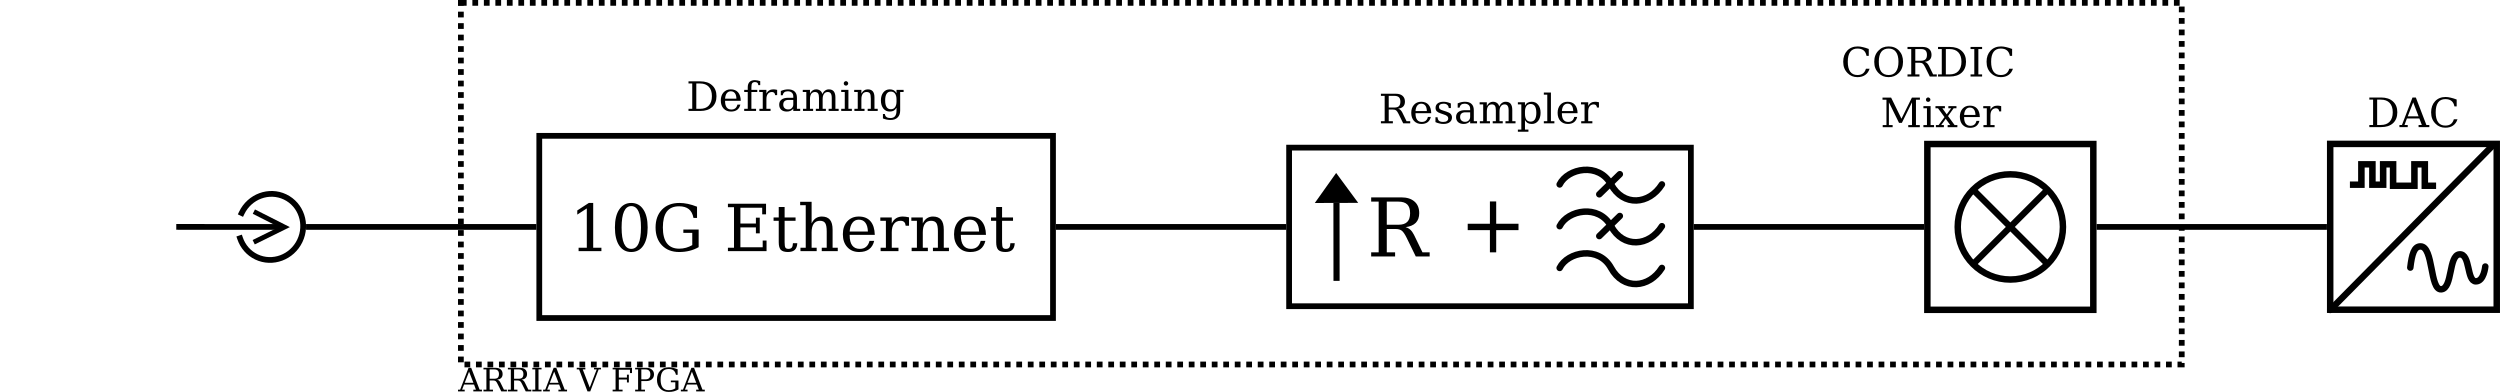
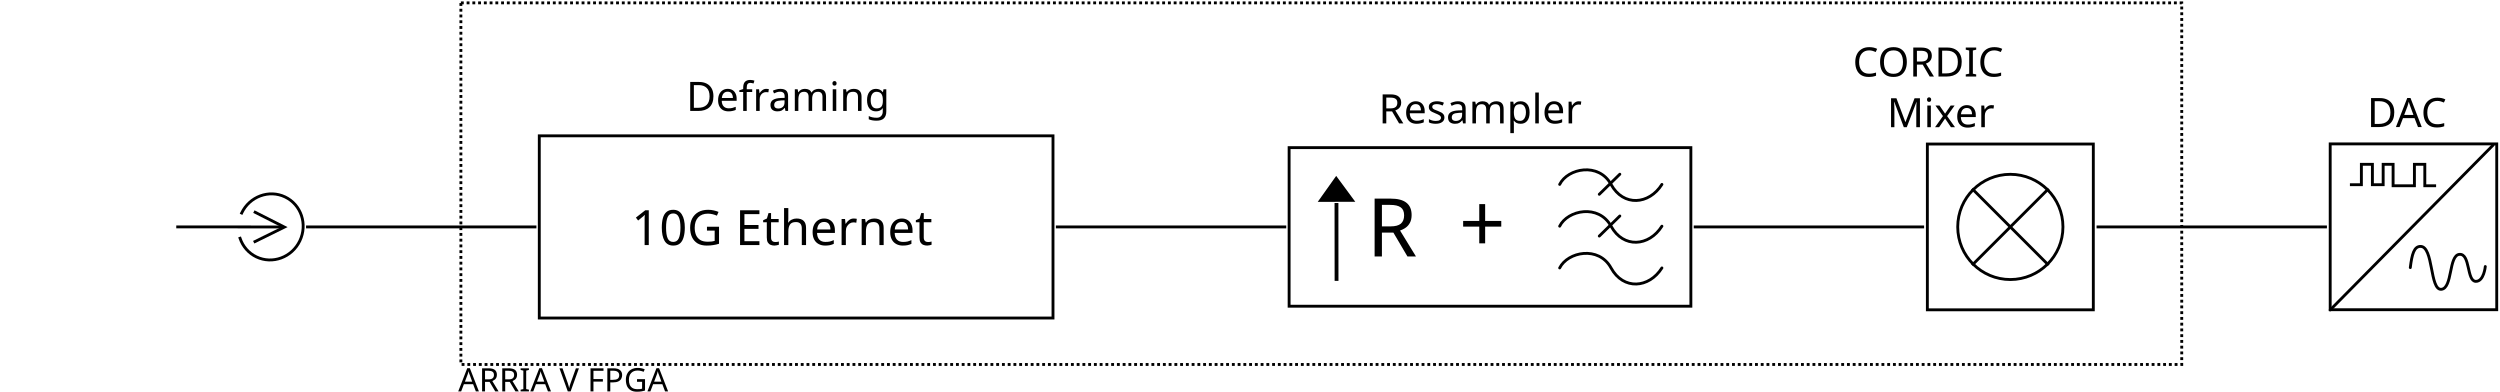
<svg xmlns="http://www.w3.org/2000/svg" width="108.745mm" height="17.046mm" viewBox="0 0 385.316 60.4" id="svg14572" version="1.1">
  <defs id="defs14574">
-     <marker orient="auto" refY="0" refX="0" id="Arrow1Lstart" style="overflow:visible">
-       <path id="path5033" d="M 0,0 5,-5 -12.5,0 5,5 0,0 Z" style="fill:#000000;fill-opacity:1;fill-rule:evenodd;stroke:#000000;stroke-width:1pt;stroke-opacity:1" transform="matrix(0.8,0,0,0.8,10,0)" />
+     <marker style="overflow:visible" id="Arrow1Lstart" refX="0" refY="0" orient="auto">
+       <path transform="matrix(0.8,0,0,0.8,10,0)" style="fill:#000000;fill-opacity:1;fill-rule:evenodd;stroke:#000000;stroke-width:1pt;stroke-opacity:1" d="M 0,0 5,-5 -12.5,0 5,5 0,0 Z" id="path5033" />
    </marker>
-     <marker orient="auto" refY="0" refX="0" id="Arrow1Mend" style="overflow:visible">
-       <path id="path5042" d="M 0,0 5,-5 -12.5,0 5,5 0,0 Z" style="fill:#000000;fill-opacity:1;fill-rule:evenodd;stroke:#000000;stroke-width:1pt;stroke-opacity:1" transform="matrix(-0.4,0,0,-0.4,-4,0)" />
+     <marker style="overflow:visible" id="Arrow1Mend" refX="0" refY="0" orient="auto">
+       <path transform="matrix(-0.4,0,0,-0.4,-4,0)" style="fill:#000000;fill-opacity:1;fill-rule:evenodd;stroke:#000000;stroke-width:1pt;stroke-opacity:1" d="M 0,0 5,-5 -12.5,0 5,5 0,0 Z" id="path5042" />
    </marker>
-     <marker orient="auto" refY="0" refX="0" id="Arrow2Lstart" style="overflow:visible">
-       <path id="path5051" style="fill:#000000;fill-opacity:1;fill-rule:evenodd;stroke:#000000;stroke-width:0.625;stroke-linejoin:round;stroke-opacity:1" d="M 8.719,4.034 -2.207,0.016 8.719,-4.002 c -1.745,2.372 -1.735,5.617 -6e-7,8.035 z" transform="matrix(1.1,0,0,1.1,1.1,0)" />
+     <marker style="overflow:visible" id="Arrow2Lstart" refX="0" refY="0" orient="auto">
+       <path transform="matrix(1.1,0,0,1.1,1.1,0)" d="M 8.719,4.034 -2.207,0.016 8.719,-4.002 c -1.745,2.372 -1.735,5.617 -6e-7,8.035 z" style="fill:#000000;fill-opacity:1;fill-rule:evenodd;stroke:#000000;stroke-width:0.625;stroke-linejoin:round;stroke-opacity:1" id="path5051" />
    </marker>
  </defs>
-   <g id="layer1" transform="translate(-103.6364,-305.6563)">
-     <g id="g5444">
-       <g id="g7775">
-         <flowRoot xml:space="preserve" id="flowRoot4216" style="font-style:normal;font-weight:normal;font-size:40px;line-height:125%;font-family:sans-serif;letter-spacing:0px;word-spacing:0px;fill:#000000;fill-opacity:1;stroke:none;stroke-width:1px;stroke-linecap:butt;stroke-linejoin:miter;stroke-opacity:1" transform="translate(19.64286,19.10714)">
+   <g transform="translate(-103.6364,-305.6563)" id="layer1">
+     <g id="g5444" style="stroke-width:0.443;stroke-miterlimit:4;stroke-dasharray:none">
+       <g id="g7775" style="stroke-width:0.443;stroke-miterlimit:4;stroke-dasharray:none">
+         <flowRoot transform="translate(19.64286,19.10714)" style="stroke-width:0.443;stroke-linejoin:miter;letter-spacing:0px;font-family:sans-serif;stroke-opacity:1;fill-opacity:1;font-size:40px;line-height:125%;word-spacing:0px;stroke:none;stroke-linecap:butt;font-weight:normal;font-style:normal;fill:#000000;stroke-miterlimit:4;stroke-dasharray:none" id="flowRoot4216" xml:space="preserve">
          <flowRegion id="flowRegion4218">
-             <rect id="rect4220" width="130" height="65" x="70" y="12.362" />
+             <rect y="12.362" x="70" height="65" width="130" id="rect4220" style="stroke-width:0.443;stroke-miterlimit:4;stroke-dasharray:none" />
          </flowRegion>
          <flowPara id="flowPara4222" />
        </flowRoot>
-         <text xml:space="preserve" style="font-style:normal;font-weight:normal;font-size:40px;line-height:125%;font-family:sans-serif;letter-spacing:0px;word-spacing:0px;fill:#000000;fill-opacity:1;stroke:none;stroke-width:1px;stroke-linecap:butt;stroke-linejoin:miter;stroke-opacity:1" x="135" y="267.362" id="text5832">
-           <tspan id="tspan5834" x="135" y="267.362" />
+         <text id="text5832" y="267.362" x="135" style="stroke-width:0.443;stroke-linejoin:miter;letter-spacing:0px;font-family:sans-serif;stroke-opacity:1;fill-opacity:1;font-size:40px;line-height:125%;word-spacing:0px;stroke:none;stroke-linecap:butt;font-weight:normal;font-style:normal;fill:#000000;stroke-miterlimit:4;stroke-dasharray:none" xml:space="preserve">
+           <tspan y="267.362" x="135" id="tspan5834" />
        </text>
-         <g id="g6409">
-           <g transform="translate(-17.27565,-582.1249)" id="g17548">
-             <g transform="translate(325.9853,262.7376)" id="g13346-2">
-               <g id="g13213-3">
-                 <g id="g13178-6" transform="translate(1.767767,-0.7954951)">
-                   <circle style="fill:none;stroke:#000000;stroke-width:1;stroke-miterlimit:7;stroke-dasharray:none" stroke-miterlimit="10" cx="103.007" cy="660.815" r="8.109" id="circle81-3-8-5-7" />
+         <g id="g6409" style="stroke-width:0.443;stroke-miterlimit:4;stroke-dasharray:none">
+           <g id="g17548" transform="translate(-17.27565,-582.1249)" style="stroke-width:0.443;stroke-miterlimit:4;stroke-dasharray:none">
+             <g id="g13346-2" transform="translate(325.9853,262.7376)" style="stroke-width:0.443;stroke-miterlimit:4;stroke-dasharray:none">
+               <g id="g13213-3" style="stroke-width:0.443;stroke-miterlimit:4;stroke-dasharray:none">
+                 <g transform="translate(1.767767,-0.7954951)" id="g13178-6" style="stroke-width:0.443;stroke-miterlimit:4;stroke-dasharray:none">
+                   <circle id="circle81-3-8-5-7" r="8.109" cy="660.815" cx="103.007" stroke-miterlimit="10" style="fill:none;stroke:#000000;stroke-width:0.443;stroke-miterlimit:4;stroke-dasharray:none" />
                </g>
-                 <g id="g13209-8" transform="matrix(0.7857933,0.7857933,-0.7857933,0.7857933,511.6934,40.77949)">
-                   <path id="path13182-9" d="m 135.1,645.445 0,15" style="fill:none;fill-rule:evenodd;stroke:#000000;stroke-width:0.886;stroke-linecap:butt;stroke-linejoin:miter;stroke-miterlimit:4;stroke-dasharray:none;stroke-opacity:1" />
-                   <path id="path13182-2-7" d="m 142.6,652.945 -15,0" style="fill:none;fill-rule:evenodd;stroke:#000000;stroke-width:0.886;stroke-linecap:butt;stroke-linejoin:miter;stroke-miterlimit:4;stroke-dasharray:none;stroke-opacity:1" />
+                 <g transform="matrix(0.7857933,0.7857933,-0.7857933,0.7857933,511.6934,40.77949)" id="g13209-8" style="stroke-width:0.399;stroke-miterlimit:4;stroke-dasharray:none">
+                   <path style="fill:none;fill-rule:evenodd;stroke:#000000;stroke-width:0.399;stroke-linecap:butt;stroke-linejoin:miter;stroke-miterlimit:4;stroke-dasharray:none;stroke-opacity:1" d="m 135.1,645.445 0,15" id="path13182-9" />
+                   <path style="fill:none;fill-rule:evenodd;stroke:#000000;stroke-width:0.399;stroke-linecap:butt;stroke-linejoin:miter;stroke-miterlimit:4;stroke-dasharray:none;stroke-opacity:1" d="m 142.6,652.945 -15,0" id="path13182-2-7" />
                </g>
              </g>
-               <g transform="translate(0.4540635,-12.03705)" id="g13339-3">
-                 <g id="g13250-16" transform="translate(-1.7166138e-5,-2.040863e-4)" />
+               <g id="g13339-3" transform="translate(0.4540635,-12.03705)" style="stroke-width:0.443;stroke-miterlimit:4;stroke-dasharray:none">
+                 <g transform="translate(-1.7166138e-5,-2.040863e-4)" id="g13250-16" style="stroke-width:0.443;stroke-miterlimit:4;stroke-dasharray:none" />
              </g>
            </g>
-             <g transform="translate(-82.72229,126.0864)" id="g17310" />
-             <g id="g17456" transform="translate(71.94698,51.57321)">
-               <g transform="translate(91.24379,117.4055)" id="g13827">
-                 <rect style="fill:none;stroke:#000000;stroke-width:0.886;stroke-miterlimit:7;stroke-dasharray:none" x="156.408" y="741.557" stroke-miterlimit="10" width="61.922" height="24.442" id="rect39-0-4-5" />
-                 <g id="g13794" transform="translate(2.055786,-31.5)">
-                   <g transform="translate(-15.68807,22.4723)" id="g13679">
-                     <g id="g13585-4" transform="matrix(0,-0.5964561,-1.068178,0,952.67,865.1638)">
-                       <line style="fill:none;stroke:#000000;stroke-width:0.886;stroke-linecap:butt;stroke-miterlimit:10;stroke-dasharray:none" stroke-miterlimit="10" x1="157.663" y1="725.833" x2="177.795" y2="725.844" id="line91-2-5-3-4-3" />
-                       <polygon transform="matrix(0.2987384,0.3234776,-0.3234776,0.2987384,-185.9516,272.8234)" style="fill:#000000;fill-opacity:1;stroke:#000000;stroke-width:2.553;stroke-linecap:butt;stroke-linejoin:miter;stroke-miterlimit:10" stroke-miterlimit="10" points="1326.006,80.748 1321.002,93.735 1313.37,86.617 " id="polygon97-8-1-2-9-9" />
+             <g id="g17310" transform="translate(-82.72229,126.0864)" style="stroke-width:0.443;stroke-miterlimit:4;stroke-dasharray:none" />
+             <g transform="translate(71.94698,51.57321)" id="g17456" style="stroke-width:0.443;stroke-miterlimit:4;stroke-dasharray:none">
+               <g id="g13827" transform="translate(91.24379,117.4055)" style="stroke-width:0.443;stroke-miterlimit:4;stroke-dasharray:none">
+                 <rect id="rect39-0-4-5" height="24.442" width="61.922" stroke-miterlimit="10" y="741.557" x="156.408" style="fill:none;stroke:#000000;stroke-width:0.443;stroke-miterlimit:4;stroke-dasharray:none" />
+                 <g transform="translate(2.055786,-31.5)" id="g13794" style="stroke-width:0.443;stroke-miterlimit:4;stroke-dasharray:none">
+                   <g id="g13679" transform="translate(-15.68807,22.4723)" style="stroke-width:0.443;stroke-miterlimit:4;stroke-dasharray:none">
+                     <g transform="matrix(0,-0.5964561,-1.068178,0,952.67,865.1638)" id="g13585-4" style="stroke-width:0.555;stroke-miterlimit:4;stroke-dasharray:none">
+                       <line id="line91-2-5-3-4-3" y2="725.844" x2="177.795" y1="725.833" x1="157.663" stroke-miterlimit="10" style="fill:none;stroke:#000000;stroke-width:0.555;stroke-linecap:butt;stroke-miterlimit:4;stroke-dasharray:none" />
+                       <polygon id="polygon97-8-1-2-9-9" points="1326.006,80.748 1321.002,93.735 1313.37,86.617 " stroke-miterlimit="10" style="fill:#000000;fill-opacity:1;stroke:#000000;stroke-width:1.26;stroke-linecap:butt;stroke-linejoin:miter;stroke-miterlimit:4;stroke-dasharray:none" transform="matrix(0.2987384,0.3234776,-0.3234776,0.2987384,-185.9516,272.8234)" />
                    </g>
-                     <text xml:space="preserve" style="font-style:normal;font-weight:normal;font-size:40px;line-height:125%;font-family:sans-serif;letter-spacing:0px;word-spacing:0px;fill:#000000;fill-opacity:1;stroke:none;stroke-width:1px;stroke-linecap:butt;stroke-linejoin:miter;stroke-opacity:1" x="182" y="767.362" id="text13610-4">
-                       <tspan id="tspan13612-2" x="182" y="767.362" style="font-style:normal;font-variant:normal;font-weight:normal;font-stretch:normal;font-size:12.5px;font-family:'DejaVu Serif';-inkscape-font-specification:'DejaVu Serif'">R</tspan>
+                     <text id="text13610-4" y="767.362" x="182" style="stroke-width:0.443;stroke-linejoin:miter;letter-spacing:0px;font-family:sans-serif;stroke-opacity:1;fill-opacity:1;font-size:40px;line-height:125%;word-spacing:0px;stroke:none;stroke-linecap:butt;font-weight:normal;font-style:normal;fill:#000000;stroke-miterlimit:4;stroke-dasharray:none" xml:space="preserve">
+                       <tspan style="font-size:12.5px;font-family:sans-serif;-inkscape-font-specification:sans-serif;font-stretch:normal;font-variant:normal;font-weight:normal;font-style:normal;stroke-width:0.443;stroke-miterlimit:4;stroke-dasharray:none" y="767.362" x="182" id="tspan13612-2">R</tspan>
                    </text>
                  </g>
-                   <text id="text13632-2" y="789.197" x="180.549" style="font-style:normal;font-weight:normal;font-size:40px;line-height:125%;font-family:sans-serif;letter-spacing:0px;word-spacing:0px;fill:#000000;fill-opacity:1;stroke:none;stroke-width:1px;stroke-linecap:butt;stroke-linejoin:miter;stroke-opacity:1" xml:space="preserve">
-                     <tspan style="font-style:normal;font-variant:normal;font-weight:normal;font-stretch:normal;font-size:12.5px;font-family:'DejaVu Serif';-inkscape-font-specification:'DejaVu Serif'" y="789.197" x="180.549" id="tspan13634-9">+</tspan>
+                   <text xml:space="preserve" style="stroke-width:0.443;stroke-linejoin:miter;letter-spacing:0px;font-family:sans-serif;stroke-opacity:1;fill-opacity:1;font-size:40px;line-height:125%;word-spacing:0px;stroke:none;stroke-linecap:butt;font-weight:normal;font-style:normal;fill:#000000;stroke-miterlimit:4;stroke-dasharray:none" x="180.549" y="789.197" id="text13632-2">
+                     <tspan id="tspan13634-9" x="180.549" y="789.197" style="font-size:12.5px;font-family:sans-serif;-inkscape-font-specification:sans-serif;font-stretch:normal;font-variant:normal;font-weight:normal;font-style:normal;stroke-width:0.443;stroke-miterlimit:4;stroke-dasharray:none">+</tspan>
                  </text>
-                   <g transform="translate(-8.439581,116.2076)" id="g13505-7">
-                     <path style="fill:none;stroke:#000000;stroke-width:1;stroke-linecap:round;stroke-miterlimit:7;stroke-dasharray:none" stroke-miterlimit="10" d="m 204.492,675.393 c 1.237,-2.497 6.02,-3.463 7.918,0 1.899,3.465 5.86,3.142 7.84,0" id="path43-8-3-5-6" />
-                     <g id="g13480-7" transform="translate(-6.8186262e-7,-0.3124085)">
-                       <path id="path63-4-1-3-3" d="m 204.492,669.269 c 1.237,-2.497 6.02,-3.464 7.918,0 1.899,3.464 5.86,3.141 7.84,0" stroke-miterlimit="10" style="fill:none;stroke:#000000;stroke-width:1;stroke-linecap:round;stroke-miterlimit:7;stroke-dasharray:none" />
-                       <line id="line65-4-9-5-1" y2="670.791" x2="210.598" y1="667.697" x1="213.763" stroke-miterlimit="10" style="fill:none;stroke:#000000;stroke-width:1;stroke-linecap:round;stroke-miterlimit:7;stroke-dasharray:none" />
+                   <g id="g13505-7" transform="translate(-8.439581,116.2076)" style="stroke-width:0.443;stroke-miterlimit:4;stroke-dasharray:none">
+                     <path id="path43-8-3-5-6" d="m 204.492,675.393 c 1.237,-2.497 6.02,-3.463 7.918,0 1.899,3.465 5.86,3.142 7.84,0" stroke-miterlimit="10" style="fill:none;stroke:#000000;stroke-width:0.443;stroke-linecap:round;stroke-miterlimit:4;stroke-dasharray:none" />
+                     <g transform="translate(-6.8186262e-7,-0.3124085)" id="g13480-7" style="stroke-width:0.443;stroke-miterlimit:4;stroke-dasharray:none">
+                       <path style="fill:none;stroke:#000000;stroke-width:0.443;stroke-linecap:round;stroke-miterlimit:4;stroke-dasharray:none" stroke-miterlimit="10" d="m 204.492,669.269 c 1.237,-2.497 6.02,-3.464 7.918,0 1.899,3.464 5.86,3.141 7.84,0" id="path63-4-1-3-3" />
+                       <line style="fill:none;stroke:#000000;stroke-width:0.443;stroke-linecap:round;stroke-miterlimit:4;stroke-dasharray:none" stroke-miterlimit="10" x1="213.763" y1="667.697" x2="210.598" y2="670.791" id="line65-4-9-5-1" />
                    </g>
-                     <g transform="translate(-6.8186262e-7,-6.750004)" id="g13480-0-8">
-                       <path id="path63-4-1-3-4-5" d="m 204.492,669.269 c 1.237,-2.497 6.02,-3.464 7.918,0 1.899,3.464 5.86,3.141 7.84,0" stroke-miterlimit="10" style="fill:none;stroke:#000000;stroke-width:1;stroke-linecap:round;stroke-miterlimit:7;stroke-dasharray:none" />
-                       <line id="line65-4-9-5-6-2" y2="670.791" x2="210.598" y1="667.697" x1="213.763" stroke-miterlimit="10" style="fill:none;stroke:#000000;stroke-width:1;stroke-linecap:round;stroke-miterlimit:7;stroke-dasharray:none" />
+                     <g id="g13480-0-8" transform="translate(-6.8186262e-7,-6.750004)" style="stroke-width:0.443;stroke-miterlimit:4;stroke-dasharray:none">
+                       <path style="fill:none;stroke:#000000;stroke-width:0.443;stroke-linecap:round;stroke-miterlimit:4;stroke-dasharray:none" stroke-miterlimit="10" d="m 204.492,669.269 c 1.237,-2.497 6.02,-3.464 7.918,0 1.899,3.464 5.86,3.141 7.84,0" id="path63-4-1-3-4-5" />
+                       <line style="fill:none;stroke:#000000;stroke-width:0.443;stroke-linecap:round;stroke-miterlimit:4;stroke-dasharray:none" stroke-miterlimit="10" x1="213.763" y1="667.697" x2="210.598" y2="670.791" id="line65-4-9-5-6-2" />
                    </g>
                  </g>
                </g>
              </g>
-               <g transform="translate(-17.32412,56.56854)" id="g13948">
-                 <text id="text5325-9-9-3" y="811.036" x="79.902" style="font-style:normal;font-weight:normal;font-size:40px;line-height:125%;font-family:sans-serif;letter-spacing:0px;word-spacing:0px;fill:#000000;fill-opacity:1;stroke:none;stroke-width:1px;stroke-linecap:butt;stroke-linejoin:miter;stroke-opacity:1" xml:space="preserve">
-                   <tspan style="font-style:normal;font-variant:normal;font-weight:normal;font-stretch:normal;font-size:10px;font-family:'DejaVu Serif';-inkscape-font-specification:'DejaVu Serif';text-align:center;text-anchor:middle" y="811.036" x="79.902" id="tspan5327-0-7-2">SFP+</tspan>
-                   <tspan id="tspan31913-2" style="font-style:normal;font-variant:normal;font-weight:normal;font-stretch:normal;font-size:10px;font-family:'DejaVu Serif';-inkscape-font-specification:'DejaVu Serif';text-align:center;text-anchor:middle" y="823.536" x="79.902">Input</tspan>
+               <g id="g13948" transform="translate(-17.32412,56.56854)" style="stroke-width:0.443;stroke-miterlimit:4;stroke-dasharray:none">
+                 <text xml:space="preserve" style="font-style:normal;font-weight:normal;font-size:40px;line-height:125%;font-family:sans-serif;letter-spacing:0px;word-spacing:0px;fill:#000000;fill-opacity:1;stroke:none;stroke-width:0.443;stroke-linecap:butt;stroke-linejoin:miter;stroke-miterlimit:4;stroke-dasharray:none;stroke-opacity:1" x="79.916" y="811.931" id="text5325-9-9-3">
+                   <tspan id="tspan5327-0-7-2" x="79.916" y="811.931" style="font-style:normal;font-variant:normal;font-weight:normal;font-stretch:normal;font-size:7.5px;font-family:sans-serif;-inkscape-font-specification:sans-serif;text-align:center;text-anchor:middle;stroke-width:0.443;stroke-miterlimit:4;stroke-dasharray:none">SFP+</tspan>
+                   <tspan x="79.916" y="821.306" style="font-style:normal;font-variant:normal;font-weight:normal;font-stretch:normal;font-size:7.5px;font-family:sans-serif;-inkscape-font-specification:sans-serif;text-align:center;text-anchor:middle;stroke-width:0.443;stroke-miterlimit:4;stroke-dasharray:none" id="tspan31913-2">Input</tspan>
                </text>
-                 <path d="m 103.285,816.366 c 0.426,1.268 1.333,2.301 2.521,2.869 2.475,1.184 5.472,0.075 6.693,-2.476 1.221,-2.552 0.204,-5.581 -2.272,-6.765 -2.475,-1.184 -5.471,-0.076 -6.692,2.477" style="fill:none;stroke:#000000;stroke-width:0.886;stroke-linecap:square;stroke-linejoin:miter;stroke-miterlimit:4;stroke-dasharray:none;stroke-opacity:1" id="path4346-0-1-4-6-2-7-3-4-0-3-0-6" />
-                 <line id="line91-2-5-0-2-4-1-3-8-8" y2="814.62" x2="109.754" y1="814.61" x1="93.453" stroke-miterlimit="10" style="fill:none;stroke:#000000;stroke-width:0.886;stroke-linecap:butt;stroke-miterlimit:10;stroke-dasharray:none" />
-                 <path id="path15924-5-37-7" d="m 105.414,812.256 c 1.568,0.795 3.135,1.59 4.703,2.384 -1.576,0.777 -3.153,1.554 -4.729,2.331" style="fill:none;fill-rule:evenodd;stroke:#000000;stroke-width:0.754;stroke-linecap:butt;stroke-linejoin:miter;stroke-miterlimit:4;stroke-dasharray:none;stroke-opacity:1" />
+                 <path id="path4346-0-1-4-6-2-7-3-4-0-3-0-6" style="fill:none;stroke:#000000;stroke-width:0.443;stroke-linecap:square;stroke-linejoin:miter;stroke-miterlimit:4;stroke-dasharray:none;stroke-opacity:1" d="m 103.285,816.366 c 0.426,1.268 1.333,2.301 2.521,2.869 2.475,1.184 5.472,0.075 6.693,-2.476 1.221,-2.552 0.204,-5.581 -2.272,-6.765 -2.475,-1.184 -5.471,-0.076 -6.692,2.477" />
+                 <line style="fill:none;stroke:#000000;stroke-width:0.443;stroke-linecap:butt;stroke-miterlimit:4;stroke-dasharray:none" stroke-miterlimit="10" x1="93.453" y1="814.61" x2="109.754" y2="814.62" id="line91-2-5-0-2-4-1-3-8-8" />
+                 <path style="fill:none;fill-rule:evenodd;stroke:#000000;stroke-width:0.443;stroke-linecap:butt;stroke-linejoin:miter;stroke-miterlimit:4;stroke-dasharray:none;stroke-opacity:1" d="m 105.414,812.256 c 1.568,0.795 3.135,1.59 4.703,2.384 -1.576,0.777 -3.153,1.554 -4.729,2.331" id="path15924-5-37-7" />
              </g>
-               <g transform="translate(-70.51959,16.39442)" id="g17284">
-                 <text id="text5828-3-0-6-8-5-7" y="858.517" x="207.237" style="font-style:normal;font-weight:normal;font-size:40px;line-height:125%;font-family:sans-serif;letter-spacing:0px;word-spacing:0px;fill:#000000;fill-opacity:1;stroke:none;stroke-width:1px;stroke-linecap:butt;stroke-linejoin:miter;stroke-opacity:1" xml:space="preserve">
-                   <tspan style="font-style:normal;font-variant:normal;font-weight:normal;font-stretch:normal;font-size:10px;font-family:'DejaVu Serif';-inkscape-font-specification:'DejaVu Serif'" y="858.517" x="207.237" id="tspan7859-5-2-7">10G Ethernet</tspan>
+               <g id="g17284" transform="translate(-70.51959,16.39442)" style="stroke-width:0.443;stroke-miterlimit:4;stroke-dasharray:none">
+                 <text xml:space="preserve" style="font-style:normal;font-weight:normal;font-size:40px;line-height:125%;font-family:sans-serif;letter-spacing:0px;word-spacing:0px;fill:#000000;fill-opacity:1;stroke:none;stroke-width:0.443;stroke-linecap:butt;stroke-linejoin:miter;stroke-miterlimit:4;stroke-dasharray:none;stroke-opacity:1" x="216.821" y="857.585" id="text5828-3-0-6-8-5-7">
+                   <tspan id="tspan7859-5-2-7" x="216.821" y="857.585" style="font-style:normal;font-variant:normal;font-weight:normal;font-stretch:normal;font-size:7.5px;font-family:sans-serif;-inkscape-font-specification:sans-serif;stroke-width:0.443;stroke-miterlimit:4;stroke-dasharray:none">10G Ethernet</tspan>
                </text>
-                 <rect y="840.749" x="202.601" height="28.081" width="79.178" id="rect5283-7-1-6" style="fill:none;stroke:#000000;stroke-width:0.886;stroke-miterlimit:4;stroke-dasharray:none;stroke-dashoffset:0;stroke-opacity:1" />
+                 <rect style="fill:none;stroke:#000000;stroke-width:0.443;stroke-miterlimit:4;stroke-dasharray:none;stroke-dashoffset:0;stroke-opacity:1" id="rect5283-7-1-6" width="79.178" height="28.081" x="202.601" y="840.749" />
              </g>
-               <path style="fill:none;fill-rule:evenodd;stroke:#000000;stroke-width:0.886;stroke-linecap:butt;stroke-linejoin:miter;stroke-miterlimit:4;stroke-dasharray:none;stroke-opacity:1" d="m 96.133,871.184 35.506,0" id="path5983-7-3-4-9" />
-               <path style="fill:none;fill-rule:evenodd;stroke:#000000;stroke-width:0.886;stroke-linecap:butt;stroke-linejoin:miter;stroke-miterlimit:4;stroke-dasharray:none;stroke-opacity:1" d="m 211.703,871.184 35.506,0" id="path5983-7-3-4-6" />
-               <path style="fill:none;fill-rule:evenodd;stroke:#000000;stroke-width:0.886;stroke-linecap:butt;stroke-linejoin:miter;stroke-miterlimit:4;stroke-dasharray:none;stroke-opacity:1" d="m 310.017,871.184 35.506,0" id="path5983-7-3-4-0" />
+               <path id="path5983-7-3-4-9" d="m 96.133,871.184 35.506,0" style="fill:none;fill-rule:evenodd;stroke:#000000;stroke-width:0.443;stroke-linecap:butt;stroke-linejoin:miter;stroke-miterlimit:4;stroke-dasharray:none;stroke-opacity:1" />
+               <path id="path5983-7-3-4-6" d="m 211.703,871.184 35.506,0" style="fill:none;fill-rule:evenodd;stroke:#000000;stroke-width:0.443;stroke-linecap:butt;stroke-linejoin:miter;stroke-miterlimit:4;stroke-dasharray:none;stroke-opacity:1" />
+               <path id="path5983-7-3-4-0" d="m 310.017,871.184 35.506,0" style="fill:none;fill-rule:evenodd;stroke:#000000;stroke-width:0.443;stroke-linecap:butt;stroke-linejoin:miter;stroke-miterlimit:4;stroke-dasharray:none;stroke-opacity:1" />
            </g>
-             <path id="path5983-7-3-4-2" d="m 444.049,922.757 35.506,0" style="fill:none;fill-rule:evenodd;stroke:#000000;stroke-width:0.886;stroke-linecap:butt;stroke-linejoin:miter;stroke-miterlimit:4;stroke-dasharray:none;stroke-opacity:1" />
+             <path style="fill:none;fill-rule:evenodd;stroke:#000000;stroke-width:0.443;stroke-linecap:butt;stroke-linejoin:miter;stroke-miterlimit:4;stroke-dasharray:none;stroke-opacity:1" d="m 444.049,922.757 35.506,0" id="path5983-7-3-4-2" />
          </g>
-           <text id="text5828-3-0-6-8-42-3-3-2-6-1-1" y="324.668" x="316.127" style="font-style:normal;font-weight:normal;font-size:7.5px;line-height:125%;font-family:sans-serif;letter-spacing:0px;word-spacing:0px;fill:#000000;fill-opacity:1;stroke:none;stroke-width:1px;stroke-linecap:butt;stroke-linejoin:miter;stroke-opacity:1" xml:space="preserve">
-             <tspan id="tspan10865-2-7-2-8-3-1" style="font-style:normal;font-variant:normal;font-weight:normal;font-stretch:normal;font-size:6.25px;font-family:'DejaVu Serif';-inkscape-font-specification:'DejaVu Serif'" y="324.668" x="316.127">Resampler</tspan>
+           <text xml:space="preserve" style="stroke-width:0.443;stroke-linejoin:miter;letter-spacing:0px;font-family:sans-serif;stroke-opacity:1;fill-opacity:1;font-size:7.5px;line-height:125%;word-spacing:0px;stroke:none;stroke-linecap:butt;font-weight:normal;font-style:normal;fill:#000000;stroke-miterlimit:4;stroke-dasharray:none" x="316.127" y="324.668" id="text5828-3-0-6-8-42-3-3-2-6-1-1">
+             <tspan x="316.127" y="324.668" style="font-size:6.25px;font-family:sans-serif;-inkscape-font-specification:sans-serif;font-stretch:normal;font-variant:normal;font-weight:normal;font-style:normal;stroke-width:0.443;stroke-miterlimit:4;stroke-dasharray:none" id="tspan10865-2-7-2-8-3-1">Resampler</tspan>
          </text>
-           <text id="text5828-3-0-6-8-42-3-3-2-6-8-3" y="322.76" x="209.405" style="font-style:normal;font-weight:normal;font-size:7.5px;line-height:125%;font-family:sans-serif;letter-spacing:0px;word-spacing:0px;fill:#000000;fill-opacity:1;stroke:none;stroke-width:1px;stroke-linecap:butt;stroke-linejoin:miter;stroke-opacity:1" xml:space="preserve">
-             <tspan id="tspan10865-2-7-2-8-35-0" style="font-style:normal;font-variant:normal;font-weight:normal;font-stretch:normal;font-size:6.25px;font-family:'DejaVu Serif';-inkscape-font-specification:'DejaVu Serif'" y="322.76" x="209.405">Deframing</tspan>
+           <text xml:space="preserve" style="stroke-width:0.443;stroke-linejoin:miter;letter-spacing:0px;font-family:sans-serif;stroke-opacity:1;fill-opacity:1;font-size:7.5px;line-height:125%;word-spacing:0px;stroke:none;stroke-linecap:butt;font-weight:normal;font-style:normal;fill:#000000;stroke-miterlimit:4;stroke-dasharray:none" x="209.405" y="322.76" id="text5828-3-0-6-8-42-3-3-2-6-8-3">
+             <tspan x="209.405" y="322.76" style="font-size:6.25px;font-family:sans-serif;-inkscape-font-specification:sans-serif;font-stretch:normal;font-variant:normal;font-weight:normal;font-style:normal;stroke-width:0.443;stroke-miterlimit:4;stroke-dasharray:none" id="tspan10865-2-7-2-8-35-0">Deframing</tspan>
          </text>
-           <text id="text5828-3-0-6-8-42-3-3-2-6-13-1" y="317.454" x="413.498" style="font-style:normal;font-weight:normal;font-size:7.5px;line-height:125%;font-family:sans-serif;letter-spacing:0px;word-spacing:0px;fill:#000000;fill-opacity:1;stroke:none;stroke-width:1px;stroke-linecap:butt;stroke-linejoin:miter;stroke-opacity:1" xml:space="preserve">
-             <tspan id="tspan10865-2-7-2-8-4-1" style="font-style:normal;font-variant:normal;font-weight:normal;font-stretch:normal;font-size:6.25px;font-family:'DejaVu Serif';-inkscape-font-specification:'DejaVu Serif';text-align:center;text-anchor:middle" y="317.454" x="413.498">CORDIC</tspan>
-             <tspan style="font-style:normal;font-variant:normal;font-weight:normal;font-stretch:normal;font-size:6.25px;font-family:'DejaVu Serif';-inkscape-font-specification:'DejaVu Serif';text-align:center;text-anchor:middle" y="325.267" x="413.498" id="tspan5341">Mixer</tspan>
+           <text xml:space="preserve" style="stroke-width:0.443;stroke-linejoin:miter;letter-spacing:0px;font-family:sans-serif;stroke-opacity:1;fill-opacity:1;font-size:7.5px;line-height:125%;word-spacing:0px;stroke:none;stroke-linecap:butt;font-weight:normal;font-style:normal;fill:#000000;stroke-miterlimit:4;stroke-dasharray:none" x="413.498" y="317.454" id="text5828-3-0-6-8-42-3-3-2-6-13-1">
+             <tspan x="413.498" y="317.454" style="font-size:6.25px;font-family:sans-serif;-inkscape-font-specification:sans-serif;font-stretch:normal;text-anchor:middle;font-variant:normal;font-weight:normal;font-style:normal;text-align:center;stroke-width:0.443;stroke-miterlimit:4;stroke-dasharray:none" id="tspan10865-2-7-2-8-4-1">CORDIC</tspan>
+             <tspan id="tspan5341" x="413.498" y="325.267" style="font-size:6.25px;font-family:sans-serif;-inkscape-font-specification:sans-serif;font-stretch:normal;text-anchor:middle;font-variant:normal;font-weight:normal;font-style:normal;text-align:center;stroke-width:0.443;stroke-miterlimit:4;stroke-dasharray:none">Mixer</tspan>
          </text>
-           <rect style="fill:none;stroke:#000000;stroke-width:1;stroke-miterlimit:7;stroke-dasharray:none" x="400.695" y="327.855" stroke-miterlimit="10" width="25.579" height="25.553" id="rect45-6-8" />
+           <rect id="rect45-6-8" height="25.553" width="25.579" stroke-miterlimit="10" y="327.855" x="400.695" style="fill:none;stroke:#000000;stroke-width:0.443;stroke-miterlimit:4;stroke-dasharray:none" />
        </g>
-         <rect style="fill:none;stroke:#000000;stroke-width:0.886;stroke-linejoin:miter;stroke-miterlimit:4;stroke-dasharray:0.886, 0.886;stroke-dashoffset:0;stroke-opacity:1" id="rect5201" width="265.233" height="55.733" x="174.669" y="306.099" />
-         <g id="g7751" transform="translate(-8.686822,-53.46206)">
-           <rect id="rect41-90" height="25.557" width="25.669" stroke-miterlimit="10" y="381.297" x="471.47" style="fill:none;stroke:#000000;stroke-width:1;stroke-miterlimit:7;stroke-dasharray:none" />
-           <polyline id="polyline67-3" points="215.356,294.521 222.165,294.521    222.165,282.234 228.707,282.234 228.707,294.521 235.09,294.521 235.09,282.234 240.994,282.234 240.994,295.159 253.652,295.159    253.652,282.234 259.823,282.234 259.823,295.159 266.524,295.159  " stroke-miterlimit="10" style="fill:none;stroke:#000000;stroke-width:3.881;stroke-miterlimit:7;stroke-dasharray:none" transform="matrix(0.2596072,0,0,0.255799,418.602,312.2482)" />
-           <path id="path69-73" d="m 483.817,400.362 c 0.249,-2.041 0.572,-3.266 1.574,-3.266 2.016,0 1.408,6.735 3.19,6.613 1.781,-0.123 1.118,-5.265 2.817,-5.388 1.698,-0.123 1.077,4.163 2.527,4.163 1.245,0 1.45,-2.286 1.45,-2.286" stroke-miterlimit="10" style="fill:none;stroke:#000000;stroke-width:1;stroke-linecap:round;stroke-miterlimit:7;stroke-dasharray:none" />
-           <line style="fill:none;stroke:#000000;stroke-width:1;stroke-linecap:round;stroke-miterlimit:7;stroke-dasharray:none" stroke-miterlimit="10" x1="496.585" y1="381.476" x2="471.471" y2="406.886" id="line71-8" />
+         <rect y="306.099" x="174.669" height="55.733" width="265.233" id="rect5201" style="fill:none;stroke:#000000;stroke-width:0.443;stroke-linejoin:miter;stroke-miterlimit:4;stroke-dasharray:0.443,0.443;stroke-dashoffset:0;stroke-opacity:1" />
+         <g transform="translate(-8.686822,-53.46206)" id="g7751" style="stroke-width:0.443;stroke-miterlimit:4;stroke-dasharray:none">
+           <rect style="fill:none;stroke:#000000;stroke-width:0.443;stroke-miterlimit:4;stroke-dasharray:none" x="471.47" y="381.297" stroke-miterlimit="10" width="25.669" height="25.557" id="rect41-90" />
+           <polyline transform="matrix(0.2596072,0,0,0.255799,418.602,312.2482)" style="fill:none;stroke:#000000;stroke-width:1.719;stroke-miterlimit:4;stroke-dasharray:none" stroke-miterlimit="10" points="215.356,294.521 222.165,294.521    222.165,282.234 228.707,282.234 228.707,294.521 235.09,294.521 235.09,282.234 240.994,282.234 240.994,295.159 253.652,295.159    253.652,282.234 259.823,282.234 259.823,295.159 266.524,295.159  " id="polyline67-3" />
+           <path style="fill:none;stroke:#000000;stroke-width:0.443;stroke-linecap:round;stroke-miterlimit:4;stroke-dasharray:none" stroke-miterlimit="10" d="m 483.817,400.362 c 0.249,-2.041 0.572,-3.266 1.574,-3.266 2.016,0 1.408,6.735 3.19,6.613 1.781,-0.123 1.118,-5.265 2.817,-5.388 1.698,-0.123 1.077,4.163 2.527,4.163 1.245,0 1.45,-2.286 1.45,-2.286" id="path69-73" />
+           <line id="line71-8" y2="406.886" x2="471.471" y1="381.476" x1="496.585" stroke-miterlimit="10" style="fill:none;stroke:#000000;stroke-width:0.443;stroke-linecap:round;stroke-miterlimit:4;stroke-dasharray:none" />
        </g>
-         <text id="text5828-3-0-6-8-42-3-3-2-6-1-1-5" y="325.246" x="468.473" style="font-style:normal;font-weight:normal;font-size:7.5px;line-height:125%;font-family:sans-serif;letter-spacing:0px;word-spacing:0px;fill:#000000;fill-opacity:1;stroke:none;stroke-width:1px;stroke-linecap:butt;stroke-linejoin:miter;stroke-opacity:1" xml:space="preserve">
-           <tspan id="tspan10865-2-7-2-8-3-1-0" style="font-style:normal;font-variant:normal;font-weight:normal;font-stretch:normal;font-size:6.25px;font-family:'DejaVu Serif';-inkscape-font-specification:'DejaVu Serif'" y="325.246" x="468.473">DAC</tspan>
+         <text xml:space="preserve" style="stroke-width:0.443;stroke-linejoin:miter;letter-spacing:0px;font-family:sans-serif;stroke-opacity:1;fill-opacity:1;font-size:7.5px;line-height:125%;word-spacing:0px;stroke:none;stroke-linecap:butt;font-weight:normal;font-style:normal;fill:#000000;stroke-miterlimit:4;stroke-dasharray:none" x="468.473" y="325.246" id="text5828-3-0-6-8-42-3-3-2-6-1-1-5">
+           <tspan x="468.473" y="325.246" style="font-size:6.25px;font-family:sans-serif;-inkscape-font-specification:sans-serif;font-stretch:normal;font-variant:normal;font-weight:normal;font-style:normal;stroke-width:0.443;stroke-miterlimit:4;stroke-dasharray:none" id="tspan10865-2-7-2-8-3-1-0">DAC</tspan>
        </text>
      </g>
-       <text xml:space="preserve" style="font-style:normal;font-weight:normal;font-size:40px;line-height:125%;font-family:sans-serif;letter-spacing:0px;word-spacing:0px;fill:#000000;fill-opacity:1;stroke:none;stroke-width:1px;stroke-linecap:butt;stroke-linejoin:miter;stroke-opacity:1" x="174.256" y="365.986" id="text5828-6-0">
-         <tspan id="tspan5830-1-8" x="174.256" y="365.986" style="font-style:normal;font-variant:normal;font-weight:normal;font-stretch:normal;font-size:5px;font-family:'DejaVu Serif';-inkscape-font-specification:'DejaVu Serif'">ARRIA V FPGA</tspan>
+       <text id="text5828-6-0" y="365.986" x="174.256" style="stroke-width:0.443;stroke-linejoin:miter;letter-spacing:0px;font-family:sans-serif;stroke-opacity:1;fill-opacity:1;font-size:40px;line-height:125%;word-spacing:0px;stroke:none;stroke-linecap:butt;font-weight:normal;font-style:normal;fill:#000000;stroke-miterlimit:4;stroke-dasharray:none" xml:space="preserve">
+         <tspan style="font-size:5px;font-family:sans-serif;-inkscape-font-specification:sans-serif;font-stretch:normal;font-variant:normal;font-weight:normal;font-style:normal;stroke-width:0.443;stroke-miterlimit:4;stroke-dasharray:none" y="365.986" x="174.256" id="tspan5830-1-8">ARRIA V FPGA</tspan>
      </text>
    </g>
  </g>
</svg>
